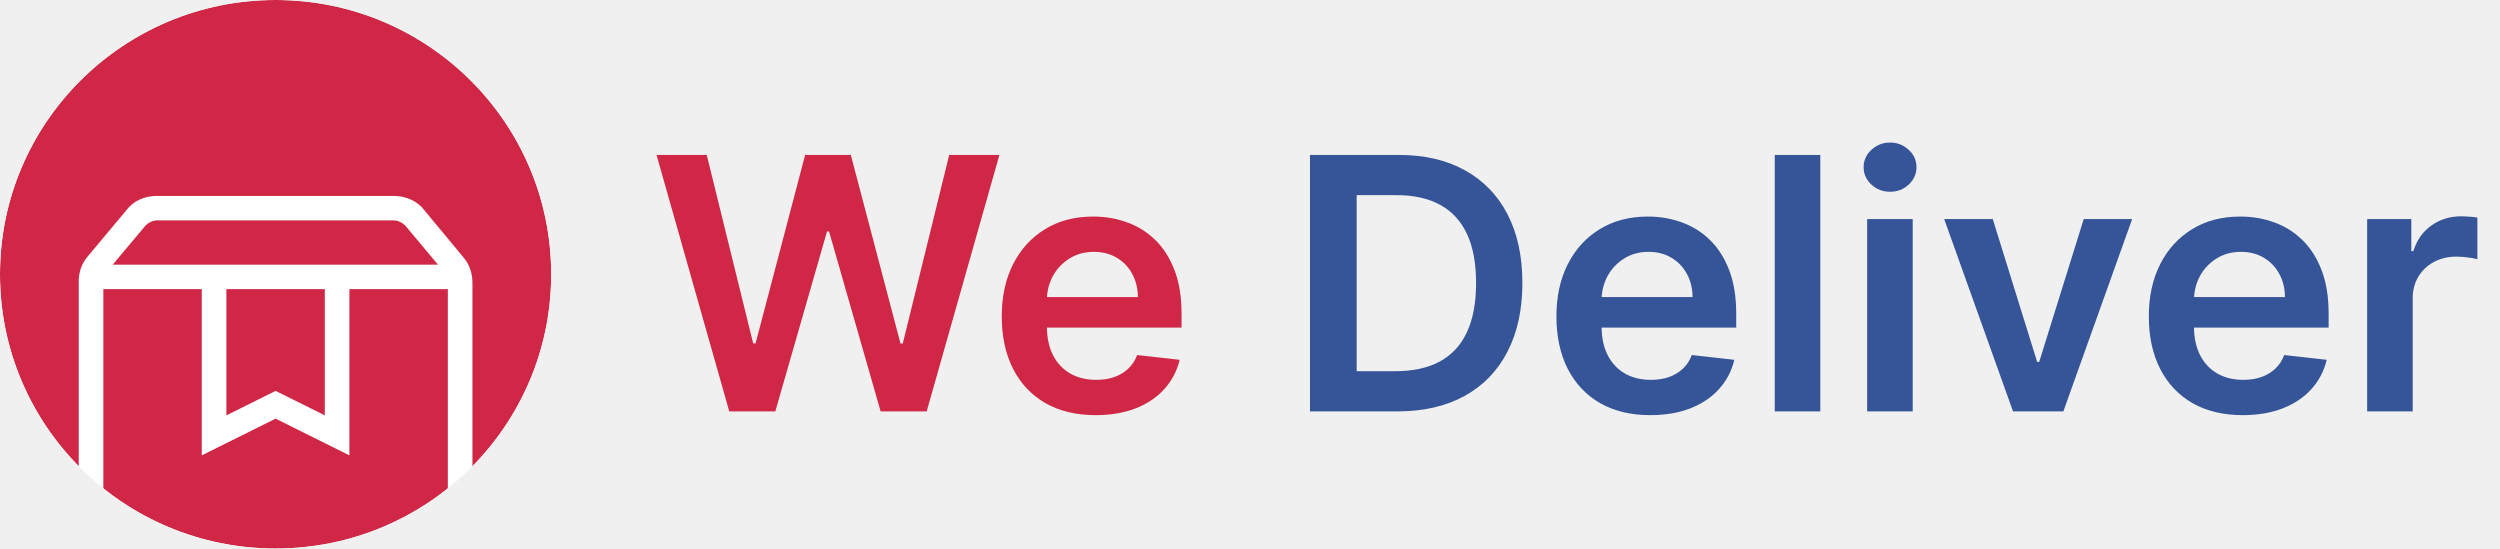
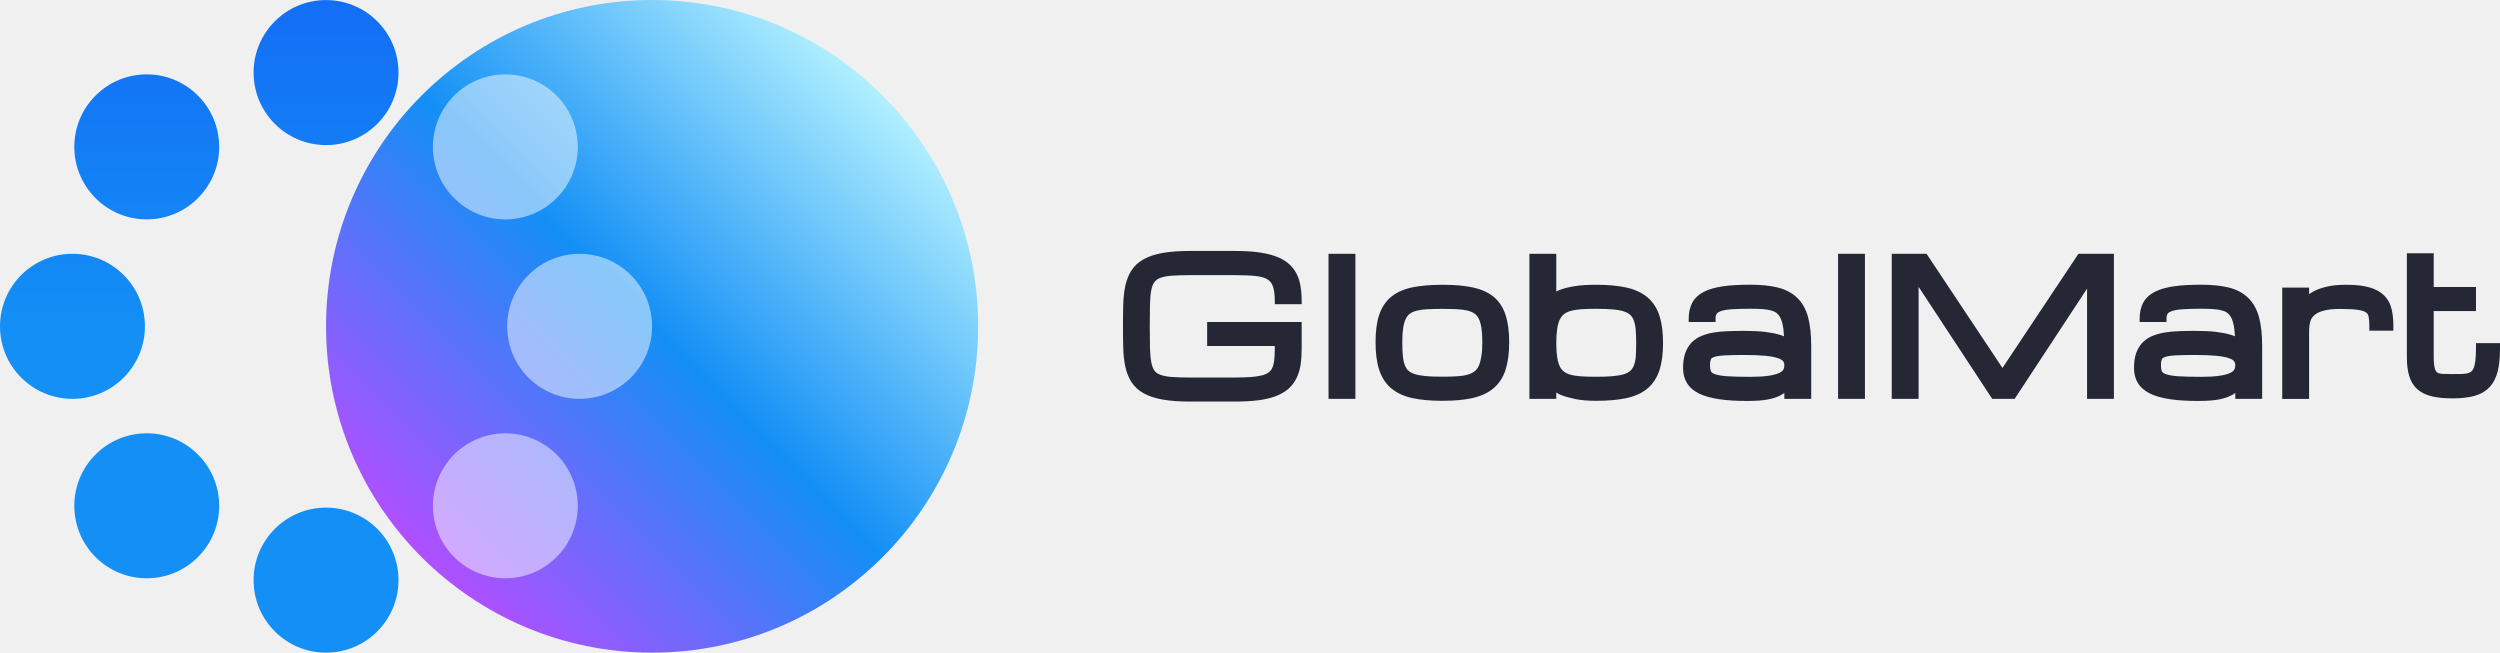
- <svg xmlns="http://www.w3.org/2000/svg" width="237" height="52" viewBox="0 0 237 52" fill="none">
-   <path d="M69.134 39L62.239 14.688H66.999L71.4 32.554H71.627L76.327 14.688H80.657L85.368 32.566H85.583L89.985 14.688H94.744L87.85 39H83.484L78.593 21.941H78.402L73.5 39H69.134ZM103.864 39.356C102.027 39.356 100.44 38.976 99.104 38.216C97.776 37.449 96.754 36.365 96.038 34.964C95.323 33.555 94.965 31.897 94.965 29.99C94.965 28.114 95.323 26.468 96.038 25.052C96.762 23.627 97.772 22.519 99.068 21.728C100.365 20.928 101.887 20.529 103.637 20.529C104.766 20.529 105.832 20.711 106.834 21.075C107.844 21.431 108.734 21.985 109.506 22.737C110.285 23.488 110.897 24.446 111.343 25.61C111.788 26.765 112.011 28.142 112.011 29.741V31.058H96.993V28.162H107.871C107.864 27.339 107.685 26.607 107.335 25.966C106.985 25.317 106.496 24.806 105.868 24.434C105.247 24.062 104.524 23.876 103.697 23.876C102.814 23.876 102.038 24.09 101.371 24.517C100.702 24.937 100.182 25.491 99.808 26.179C99.442 26.86 99.255 27.608 99.247 28.423V30.951C99.247 32.012 99.442 32.922 99.832 33.682C100.221 34.434 100.766 35.011 101.466 35.415C102.166 35.811 102.985 36.008 103.923 36.008C104.551 36.008 105.12 35.921 105.629 35.747C106.138 35.565 106.579 35.3 106.953 34.952C107.327 34.604 107.609 34.172 107.8 33.658L111.832 34.109C111.577 35.17 111.092 36.096 110.377 36.887C109.669 37.67 108.762 38.28 107.657 38.715C106.551 39.142 105.287 39.356 103.864 39.356Z" fill="#CF2745" />
-   <path d="M132.465 39H124.187V14.688H132.632C135.057 14.688 137.141 15.175 138.882 16.148C140.632 17.114 141.976 18.503 142.914 20.315C143.852 22.128 144.322 24.296 144.322 26.821C144.322 29.353 143.849 31.529 142.902 33.349C141.964 35.17 140.608 36.566 138.835 37.54C137.069 38.513 134.946 39 132.465 39ZM128.612 35.19H132.25C133.952 35.19 135.371 34.881 136.508 34.264C137.646 33.638 138.501 32.709 139.073 31.474C139.646 30.231 139.932 28.68 139.932 26.821C139.932 24.961 139.646 23.418 139.073 22.191C138.501 20.956 137.654 20.034 136.532 19.425C135.419 18.808 134.035 18.499 132.381 18.499H128.612V35.19ZM156.447 39.356C154.61 39.356 153.023 38.976 151.687 38.217C150.36 37.449 149.338 36.365 148.622 34.964C147.906 33.555 147.548 31.897 147.548 29.99C147.548 28.114 147.906 26.468 148.622 25.052C149.345 23.627 150.355 22.519 151.652 21.728C152.948 20.929 154.471 20.529 156.22 20.529C157.35 20.529 158.415 20.711 159.417 21.075C160.427 21.431 161.318 21.985 162.089 22.737C162.868 23.489 163.481 24.446 163.926 25.61C164.371 26.765 164.594 28.142 164.594 29.741V31.058H149.576V28.162H160.455C160.447 27.339 160.268 26.607 159.918 25.966C159.568 25.317 159.079 24.806 158.451 24.434C157.831 24.062 157.107 23.876 156.28 23.876C155.397 23.876 154.622 24.09 153.954 24.517C153.286 24.937 152.765 25.491 152.391 26.18C152.025 26.86 151.839 27.608 151.831 28.423V30.952C151.831 32.012 152.025 32.922 152.415 33.682C152.805 34.434 153.349 35.011 154.049 35.415C154.749 35.811 155.568 36.009 156.507 36.009C157.135 36.009 157.703 35.922 158.212 35.748C158.721 35.566 159.163 35.3 159.536 34.952C159.91 34.604 160.192 34.173 160.383 33.658L164.415 34.109C164.161 35.17 163.676 36.096 162.96 36.887C162.252 37.671 161.346 38.28 160.24 38.715C159.135 39.142 157.87 39.356 156.447 39.356ZM172.565 14.688V39H168.247V14.688H172.565ZM177.006 39V20.766H181.324V39H177.006ZM179.177 18.178C178.493 18.178 177.904 17.953 177.411 17.502C176.918 17.043 176.672 16.493 176.672 15.852C176.672 15.203 176.918 14.653 177.411 14.202C177.904 13.743 178.493 13.513 179.177 13.513C179.868 13.513 180.457 13.743 180.942 14.202C181.435 14.653 181.682 15.203 181.682 15.852C181.682 16.493 181.435 17.043 180.942 17.502C180.457 17.953 179.868 18.178 179.177 18.178ZM202.129 20.766L195.605 39H190.834L184.309 20.766H188.913L193.123 34.311H193.316L197.537 20.766H202.129ZM212.606 39.356C210.77 39.356 209.184 38.976 207.847 38.217C206.519 37.449 205.496 36.365 204.781 34.964C204.065 33.555 203.708 31.897 203.708 29.99C203.708 28.114 204.065 26.468 204.781 25.052C205.505 23.627 206.515 22.519 207.81 21.728C209.107 20.929 210.63 20.529 212.38 20.529C213.509 20.529 214.575 20.711 215.577 21.075C216.586 21.431 217.477 21.985 218.249 22.737C219.027 23.489 219.639 24.446 220.086 25.61C220.532 26.765 220.754 28.142 220.754 29.741V31.058H205.735V28.162H216.614C216.607 27.339 216.428 26.607 216.077 25.966C215.728 25.317 215.239 24.806 214.61 24.434C213.991 24.062 213.267 23.876 212.44 23.876C211.557 23.876 210.781 24.09 210.113 24.517C209.445 24.937 208.924 25.491 208.551 26.18C208.185 26.86 207.999 27.608 207.989 28.423V30.952C207.989 32.012 208.185 32.922 208.575 33.682C208.963 34.434 209.508 35.011 210.208 35.415C210.908 35.811 211.727 36.009 212.666 36.009C213.295 36.009 213.862 35.922 214.371 35.748C214.881 35.566 215.321 35.3 215.696 34.952C216.07 34.604 216.351 34.173 216.542 33.658L220.574 34.109C220.321 35.17 219.835 36.096 219.119 36.887C218.412 37.671 217.505 38.28 216.4 38.715C215.293 39.142 214.03 39.356 212.606 39.356ZM224.406 39V20.766H228.593V23.805H228.784C229.118 22.753 229.691 21.942 230.502 21.372C231.322 20.794 232.255 20.505 233.305 20.505C233.544 20.505 233.809 20.517 234.104 20.541C234.406 20.557 234.656 20.584 234.856 20.624V24.577C234.673 24.514 234.382 24.458 233.985 24.411C233.595 24.355 233.218 24.328 232.852 24.328C232.064 24.328 231.357 24.498 230.728 24.838C230.109 25.171 229.62 25.634 229.261 26.227C228.903 26.821 228.724 27.505 228.724 28.281V39H224.406Z" fill="#355598" />
-   <mask id="mask0_193_2043" style="mask-type:alpha" maskUnits="userSpaceOnUse" x="0" y="0" width="53" height="52">
-     <path d="M26.126 52C40.555 52 52.252 40.359 52.252 26C52.252 11.641 40.555 0 26.126 0C11.697 0 0 11.641 0 26C0 40.359 11.697 52 26.126 52Z" fill="#CF2745" />
+ <svg xmlns="http://www.w3.org/2000/svg" width="226" height="59" viewBox="0 0 226 59" fill="none">
+   <path d="M226 31.041V31.495C226 32.305 225.933 32.999 225.798 33.551C225.651 34.147 225.399 34.638 225.044 35.006C224.688 35.38 224.222 35.644 223.658 35.798C223.136 35.939 222.486 36.013 221.738 36.013C221.014 36.013 220.395 35.957 219.892 35.841C219.346 35.718 218.898 35.503 218.549 35.202C218.193 34.895 217.936 34.478 217.788 33.975C217.647 33.514 217.58 32.931 217.58 32.256V22.895H220.009V25.946H223.829V28.119H220.009V32.25C220.009 32.716 220.039 33.066 220.107 33.299C220.156 33.477 220.223 33.594 220.309 33.662C220.407 33.735 220.554 33.778 220.744 33.797C221.014 33.815 222.321 33.821 222.566 33.809C222.781 33.803 222.965 33.772 223.118 33.729C223.247 33.692 223.345 33.637 223.431 33.563C223.504 33.496 223.572 33.398 223.627 33.256C223.694 33.091 223.743 32.864 223.774 32.587C223.811 32.293 223.829 31.918 223.829 31.476V31.022H226V31.041ZM117.186 24.7C116.996 24.344 116.738 24.037 116.419 23.773C116.107 23.521 115.714 23.306 115.254 23.147C114.813 22.993 114.285 22.877 113.684 22.797C113.095 22.723 112.402 22.686 111.63 22.686H107.551C106.601 22.686 105.779 22.748 105.117 22.864C104.43 22.987 103.853 23.178 103.399 23.429C102.921 23.693 102.547 24.037 102.283 24.448C102.032 24.841 101.842 25.308 101.731 25.829C101.621 26.326 101.56 26.891 101.541 27.511C101.523 28.107 101.517 28.769 101.517 29.494C101.517 30.218 101.523 30.881 101.541 31.476C101.56 32.096 101.621 32.661 101.731 33.158C101.848 33.68 102.032 34.147 102.283 34.539C102.547 34.951 102.921 35.294 103.399 35.558C103.853 35.81 104.43 36 105.117 36.123C105.779 36.24 106.595 36.301 107.551 36.301H111.642C112.421 36.301 113.114 36.264 113.696 36.191C114.297 36.117 114.831 35.994 115.272 35.834C115.732 35.663 116.125 35.442 116.438 35.178C116.75 34.908 117.008 34.582 117.192 34.208C117.376 33.846 117.505 33.434 117.572 32.974C117.64 32.544 117.67 32.053 117.67 31.526V29.107H109.127V31.28H115.242V31.526C115.242 31.931 115.223 32.287 115.187 32.581C115.156 32.851 115.095 33.078 115.015 33.256C114.941 33.416 114.843 33.545 114.708 33.649C114.573 33.76 114.377 33.852 114.138 33.919C113.868 33.993 113.531 34.048 113.132 34.079C112.715 34.11 112.212 34.128 111.636 34.128H107.545C106.883 34.128 106.319 34.11 105.871 34.073C105.454 34.036 105.11 33.968 104.853 33.864C104.632 33.772 104.466 33.655 104.356 33.496C104.233 33.324 104.141 33.078 104.08 32.765C104.013 32.416 103.97 31.974 103.957 31.458C103.945 30.912 103.939 30.261 103.939 29.5C103.939 28.739 103.945 28.088 103.957 27.542C103.97 27.02 104.007 26.584 104.074 26.234C104.135 25.921 104.227 25.682 104.356 25.504C104.473 25.344 104.632 25.222 104.859 25.136C105.117 25.031 105.46 24.958 105.877 24.927C106.325 24.89 106.889 24.872 107.551 24.872H111.63C112.372 24.872 113.003 24.896 113.506 24.951C113.954 24.994 114.316 25.099 114.573 25.252C114.8 25.387 114.966 25.59 115.064 25.866C115.18 26.185 115.242 26.64 115.242 27.216V27.499H117.67V27.216C117.67 26.725 117.634 26.277 117.566 25.872C117.499 25.436 117.37 25.05 117.186 24.7ZM120.099 36.055H122.528V22.944H120.099V36.055ZM136.106 28.475C136.32 29.125 136.431 29.954 136.431 30.924C136.431 31.912 136.32 32.753 136.106 33.416C135.879 34.122 135.505 34.693 134.996 35.116C134.499 35.528 133.849 35.822 133.07 35.994C132.334 36.154 131.432 36.233 130.39 36.233C129.347 36.233 128.446 36.154 127.71 35.994C126.931 35.828 126.287 35.534 125.784 35.116C125.275 34.693 124.901 34.122 124.674 33.416C124.459 32.747 124.349 31.912 124.349 30.924C124.349 29.948 124.459 29.125 124.674 28.475C124.901 27.787 125.275 27.223 125.79 26.811C126.287 26.412 126.937 26.124 127.716 25.97C128.452 25.823 129.353 25.743 130.396 25.743C131.439 25.743 132.34 25.817 133.076 25.97C133.855 26.13 134.499 26.412 135.002 26.811C135.505 27.223 135.879 27.781 136.106 28.475ZM134.002 30.924C134.002 30.408 133.971 29.973 133.916 29.616C133.861 29.285 133.781 29.009 133.671 28.794C133.573 28.604 133.456 28.456 133.303 28.352C133.137 28.235 132.929 28.143 132.684 28.082C132.414 28.015 132.089 27.971 131.721 27.953C131.328 27.935 130.88 27.922 130.384 27.922C129.887 27.922 129.439 27.935 129.047 27.953C128.679 27.971 128.354 28.015 128.084 28.082C127.839 28.143 127.63 28.235 127.464 28.352C127.311 28.456 127.195 28.604 127.097 28.794C126.986 29.009 126.906 29.285 126.851 29.616C126.796 29.973 126.765 30.408 126.765 30.924C126.765 31.409 126.784 31.838 126.821 32.188C126.851 32.52 126.913 32.802 127.005 33.029C127.084 33.232 127.189 33.385 127.317 33.508C127.452 33.631 127.648 33.735 127.888 33.815C128.151 33.901 128.489 33.962 128.881 33.999C129.298 34.036 129.801 34.054 130.378 34.054C130.874 34.054 131.322 34.042 131.715 34.018C132.082 33.993 132.401 33.95 132.665 33.87C132.91 33.803 133.119 33.705 133.285 33.582C133.438 33.471 133.561 33.318 133.659 33.115C133.769 32.888 133.849 32.6 133.904 32.256C133.978 31.9 134.002 31.452 134.002 30.924ZM150.015 28.542C150.229 29.205 150.34 30.028 150.34 31.004C150.34 31.98 150.229 32.802 150.015 33.465C149.788 34.159 149.414 34.724 148.905 35.141C148.408 35.546 147.758 35.841 146.979 36C146.243 36.154 145.342 36.233 144.299 36.233C143.539 36.233 142.895 36.178 142.386 36.068C141.877 35.963 141.453 35.841 141.128 35.712C140.969 35.65 140.822 35.571 140.687 35.478V36.055H138.258V22.944H140.687V26.351C140.816 26.284 140.963 26.222 141.135 26.161C141.478 26.038 141.895 25.94 142.416 25.86C142.925 25.78 143.557 25.743 144.299 25.743C145.342 25.743 146.243 25.823 146.979 25.983C147.758 26.148 148.402 26.443 148.905 26.854C149.414 27.278 149.788 27.843 150.015 28.542ZM147.911 30.998C147.911 30.519 147.893 30.101 147.862 29.752C147.832 29.426 147.77 29.156 147.684 28.935C147.605 28.739 147.5 28.585 147.365 28.456C147.224 28.328 147.034 28.229 146.795 28.149C146.525 28.064 146.194 28.002 145.795 27.971C145.378 27.935 144.876 27.916 144.299 27.916C143.802 27.916 143.355 27.928 142.968 27.953C142.606 27.978 142.281 28.027 142.012 28.1C141.766 28.168 141.558 28.266 141.398 28.389C141.245 28.506 141.122 28.659 141.018 28.861C140.908 29.082 140.822 29.365 140.773 29.702C140.717 30.065 140.687 30.513 140.687 31.022C140.687 31.532 140.717 31.967 140.773 32.323C140.828 32.655 140.908 32.931 141.018 33.146C141.116 33.342 141.245 33.496 141.398 33.606C141.558 33.723 141.766 33.821 142.012 33.883C142.281 33.956 142.606 33.999 142.974 34.024C143.361 34.048 143.808 34.06 144.305 34.06C144.882 34.06 145.385 34.042 145.802 34.005C146.2 33.968 146.538 33.913 146.807 33.827C147.047 33.754 147.237 33.649 147.378 33.526C147.513 33.404 147.617 33.25 147.697 33.054C147.782 32.833 147.844 32.563 147.874 32.244C147.893 31.894 147.911 31.476 147.911 30.998ZM163.452 28.677C163.636 29.365 163.734 30.243 163.734 31.28V36.055H161.305V35.521C161.207 35.595 161.097 35.663 160.98 35.724C160.667 35.896 160.281 36.025 159.784 36.117C159.318 36.203 158.705 36.246 157.957 36.246C156.982 36.246 156.135 36.197 155.436 36.092C154.719 35.988 154.118 35.822 153.645 35.601C153.143 35.362 152.762 35.043 152.517 34.65C152.272 34.263 152.149 33.797 152.149 33.275C152.149 32.765 152.21 32.323 152.333 31.955C152.462 31.575 152.658 31.243 152.909 30.979C153.161 30.715 153.468 30.513 153.823 30.365C154.148 30.23 154.522 30.126 154.933 30.058C155.332 29.991 155.767 29.948 156.233 29.936C156.687 29.917 157.172 29.911 157.687 29.911C158.429 29.911 159.055 29.942 159.564 30.003C160.073 30.065 160.502 30.151 160.833 30.249C160.999 30.298 161.146 30.347 161.275 30.402C161.262 30.187 161.244 29.985 161.226 29.807C161.183 29.432 161.109 29.119 161.011 28.874C160.925 28.659 160.815 28.487 160.68 28.364C160.545 28.242 160.385 28.149 160.183 28.088C159.956 28.014 159.686 27.965 159.373 27.947C159.036 27.922 158.644 27.91 158.208 27.91C157.528 27.91 156.951 27.928 156.503 27.959C156.086 27.99 155.761 28.051 155.534 28.137C155.418 28.18 155.258 28.26 155.185 28.37C155.117 28.475 155.087 28.628 155.087 28.825V29.107H152.658V28.825C152.658 28.272 152.762 27.794 152.965 27.395C153.179 26.977 153.535 26.64 154.013 26.388C154.455 26.155 155.038 25.989 155.731 25.884C156.399 25.786 157.233 25.737 158.202 25.737C159.165 25.737 159.993 25.817 160.674 25.983C161.397 26.155 161.992 26.468 162.452 26.91C162.918 27.352 163.256 27.947 163.452 28.677ZM161.305 33.017C161.305 32.87 161.269 32.747 161.195 32.655C161.14 32.581 161.017 32.477 160.729 32.379C160.453 32.281 160.066 32.207 159.582 32.164C159.079 32.115 158.447 32.09 157.705 32.09C156.957 32.09 156.344 32.102 155.884 32.127C155.356 32.158 155.074 32.225 154.933 32.281C154.792 32.33 154.706 32.397 154.67 32.465C154.633 32.551 154.584 32.71 154.584 33.017C154.584 33.256 154.614 33.453 154.682 33.588C154.731 33.698 154.884 33.772 155.001 33.815C155.246 33.907 155.614 33.975 156.105 34.011C156.626 34.048 157.337 34.067 158.214 34.067C158.864 34.067 159.41 34.036 159.84 33.975C160.244 33.919 160.569 33.833 160.809 33.729C160.999 33.643 161.134 33.545 161.201 33.434C161.269 33.324 161.305 33.183 161.305 33.017ZM166.162 36.055H168.591V22.944H166.162V36.055ZM181.022 33.263L174.16 22.944H172.565L172.541 22.901V22.944H171.014V36.055H173.442V25.927L180.096 36.055H182.126L188.67 26.093V36.055H191.098V22.944H187.891L181.022 33.263ZM215.519 26.701C215.188 26.376 214.734 26.13 214.164 25.97C213.63 25.817 212.937 25.743 212.103 25.743C211.374 25.743 210.754 25.805 210.257 25.934C209.754 26.062 209.331 26.222 209.006 26.419C208.914 26.474 208.822 26.529 208.743 26.59V26.001H206.314V36.062H208.743V29.942C208.743 29.616 208.779 29.316 208.853 29.058C208.914 28.837 209.037 28.653 209.215 28.493C209.405 28.321 209.681 28.186 210.043 28.088C210.429 27.978 210.95 27.928 211.588 27.928C212.263 27.928 212.796 27.959 213.177 28.015C213.587 28.076 213.796 28.174 213.894 28.248C214.011 28.334 214.078 28.438 214.115 28.585C214.164 28.806 214.188 29.089 214.188 29.439V29.893H216.36V29.439C216.36 28.88 216.304 28.377 216.2 27.941C216.09 27.45 215.857 27.032 215.519 26.701ZM204.217 28.677C204.401 29.365 204.499 30.243 204.499 31.28V36.055H202.07V35.521C201.972 35.595 201.862 35.663 201.745 35.724C201.432 35.896 201.046 36.025 200.549 36.117C200.083 36.203 199.47 36.246 198.722 36.246C197.746 36.246 196.9 36.197 196.201 36.092C195.483 35.988 194.882 35.822 194.41 35.601C193.907 35.362 193.527 35.043 193.282 34.65C193.036 34.263 192.914 33.797 192.914 33.275C192.914 32.765 192.975 32.323 193.098 31.955C193.227 31.575 193.423 31.243 193.674 30.979C193.926 30.715 194.232 30.513 194.588 30.365C194.913 30.23 195.287 30.126 195.698 30.058C196.097 29.991 196.532 29.948 196.998 29.936C197.452 29.917 197.937 29.911 198.452 29.911C199.194 29.911 199.819 29.942 200.328 30.003C200.837 30.065 201.267 30.151 201.598 30.249C201.763 30.298 201.911 30.347 202.039 30.402C202.027 30.187 202.009 29.985 201.99 29.807C201.947 29.432 201.874 29.119 201.776 28.874C201.69 28.659 201.579 28.487 201.445 28.364C201.31 28.242 201.15 28.149 200.948 28.088C200.721 28.014 200.451 27.965 200.138 27.947C199.801 27.922 199.408 27.91 198.973 27.91C198.292 27.91 197.716 27.928 197.268 27.959C196.851 27.99 196.526 28.051 196.299 28.137C196.183 28.18 196.023 28.26 195.95 28.37C195.882 28.475 195.851 28.628 195.851 28.825V29.107H193.423V28.825C193.423 28.272 193.527 27.794 193.729 27.395C193.944 26.977 194.3 26.64 194.778 26.388C195.22 26.155 195.802 25.989 196.495 25.884C197.164 25.786 197.998 25.737 198.967 25.737C199.93 25.737 200.758 25.817 201.438 25.983C202.162 26.155 202.757 26.468 203.217 26.91C203.683 27.352 204.014 27.947 204.217 28.677ZM202.07 33.017C202.07 32.87 202.033 32.747 201.96 32.655C201.904 32.581 201.782 32.477 201.494 32.379C201.218 32.281 200.831 32.207 200.347 32.164C199.844 32.115 199.212 32.09 198.47 32.09C197.722 32.09 197.109 32.102 196.649 32.127C196.121 32.158 195.839 32.225 195.698 32.281C195.557 32.33 195.471 32.397 195.434 32.465C195.398 32.551 195.349 32.71 195.349 33.017C195.349 33.256 195.379 33.453 195.447 33.588C195.496 33.698 195.649 33.772 195.766 33.815C196.011 33.907 196.379 33.975 196.869 34.011C197.391 34.048 198.102 34.067 198.979 34.067C199.629 34.067 200.175 34.036 200.604 33.975C201.009 33.919 201.334 33.833 201.573 33.729C201.763 33.643 201.898 33.545 201.966 33.434C202.033 33.324 202.07 33.183 202.07 33.017Z" fill="#252734" />
+   <path d="M58.949 59C75.227 59 88.423 45.792 88.423 29.5C88.423 13.208 75.227 0 58.949 0C42.671 0 29.475 13.208 29.475 29.5C29.475 45.792 42.671 59 58.949 59Z" fill="url(#paint0_linear_357_224)" />
+   <mask id="mask0_357_224" style="mask-type:luminance" maskUnits="userSpaceOnUse" x="39" y="6" width="20" height="47">
+     <path d="M58.948 29.5C58.948 33.122 56.017 36.056 52.398 36.056C48.78 36.056 45.849 33.122 45.849 29.5C45.849 25.879 48.78 22.945 52.398 22.945C56.017 22.945 58.948 25.879 58.948 29.5ZM41.053 41.089C38.495 43.648 38.495 47.798 41.053 50.358C43.61 52.917 47.756 52.917 50.313 50.358C52.871 47.798 52.871 43.648 50.313 41.089C47.756 38.529 43.61 38.529 41.053 41.089ZM50.313 17.911C52.871 15.352 52.871 11.202 50.313 8.643C47.756 6.083 43.61 6.083 41.053 8.643C38.495 11.202 38.495 15.352 41.053 17.911C43.61 20.477 47.756 20.477 50.313 17.911Z" fill="white" />
  </mask>
-   <g mask="url(#mask0_193_2043)">
-     <path d="M26.126 52C40.555 52 52.252 40.359 52.252 26C52.252 11.641 40.555 0 26.126 0C11.697 0 0 11.641 0 26C0 40.359 11.697 52 26.126 52Z" fill="#CF2745" />
-     <path d="M9.798 27.412V51.965C9.798 52.382 9.932 52.724 10.201 52.991C10.47 53.259 10.814 53.393 11.232 53.393H41.02C41.439 53.393 41.782 53.259 42.051 52.991C42.321 52.724 42.455 52.382 42.455 51.965V27.412H33.124V43.169L26.126 39.687L19.128 43.169V27.412H9.798ZM11.232 55.714C10.19 55.714 9.301 55.349 8.566 54.619C7.832 53.888 7.465 53.004 7.465 51.965V26.666C7.465 26.213 7.537 25.787 7.682 25.39C7.828 24.99 8.046 24.623 8.335 24.287L11.969 19.941C12.307 19.489 12.729 19.148 13.236 18.918C13.743 18.687 14.287 18.572 14.869 18.572H37.295C37.877 18.572 38.429 18.687 38.951 18.918C39.472 19.15 39.902 19.491 40.239 19.941L43.918 24.375C44.207 24.711 44.425 25.086 44.571 25.501C44.715 25.914 44.788 26.348 44.788 26.801V51.965C44.788 53.002 44.421 53.887 43.687 54.619C42.953 55.349 42.064 55.714 41.02 55.714H11.232ZM10.686 25.09H41.522L38.419 21.385C38.269 21.235 38.096 21.116 37.902 21.028C37.707 20.938 37.505 20.893 37.295 20.893H14.911C14.702 20.893 14.5 20.938 14.304 21.028C14.111 21.116 13.94 21.235 13.791 21.385L10.686 25.09ZM21.461 27.412V39.376L26.126 37.055L30.792 39.376V27.412H21.461Z" fill="white" />
+   <g mask="url(#mask0_357_224)">
+     <path d="M58.948 59C75.226 59 88.422 45.792 88.422 29.5C88.422 13.208 75.226 0 58.948 0C42.67 0 29.474 13.208 29.474 29.5C29.474 45.792 42.67 59 58.948 59Z" fill="url(#paint1_linear_357_224)" />
  </g>
+   <path d="M22.924 6.562C22.924 2.94 25.856 0.006 29.474 0.006C33.093 0.006 36.024 2.94 36.024 6.562C36.024 10.183 33.093 13.117 29.474 13.117C25.856 13.117 22.924 10.177 22.924 6.562ZM29.474 45.889C25.856 45.889 22.924 48.823 22.924 52.444C22.924 56.066 25.856 59 29.474 59C33.093 59 36.024 56.066 36.024 52.444C36.024 48.823 33.093 45.889 29.474 45.889ZM13.1 29.5C13.1 25.878 10.168 22.944 6.55 22.944C2.931 22.944 0 25.878 0 29.5C0 33.121 2.931 36.056 6.55 36.056C10.168 36.056 13.1 33.121 13.1 29.5ZM8.635 41.089C6.078 43.648 6.078 47.798 8.635 50.357C11.192 52.917 15.338 52.917 17.895 50.357C20.453 47.798 20.453 43.648 17.895 41.089C15.338 38.529 11.192 38.529 8.635 41.089ZM8.635 8.643C6.078 11.202 6.078 15.351 8.635 17.911C11.192 20.471 15.338 20.471 17.895 17.911C20.453 15.351 20.453 11.202 17.895 8.643C15.338 6.083 11.192 6.083 8.635 8.643Z" fill="url(#paint2_linear_357_224)" />
+   <defs>
+     <linearGradient id="paint0_linear_357_224" x1="79.787" y1="8.644" x2="38.071" y2="50.323" gradientUnits="userSpaceOnUse">
+       <stop stop-color="#B0EFFF" />
+       <stop offset="0.5" stop-color="#138FF5" />
+       <stop offset="1" stop-color="#B04FFF" />
+     </linearGradient>
+     <linearGradient id="paint1_linear_357_224" x1="79.786" y1="8.644" x2="38.07" y2="50.323" gradientUnits="userSpaceOnUse">
+       <stop stop-color="#D7F7FF" />
+       <stop offset="0.5" stop-color="#89C7FA" />
+       <stop offset="1" stop-color="#D7A7FF" />
+     </linearGradient>
+     <linearGradient id="paint2_linear_357_224" x1="18.014" y1="58.999" x2="18.014" y2="0.004" gradientUnits="userSpaceOnUse">
+       <stop offset="0.5" stop-color="#138FF5" />
+       <stop offset="1" stop-color="#136EF5" />
+     </linearGradient>
+   </defs>
</svg>
